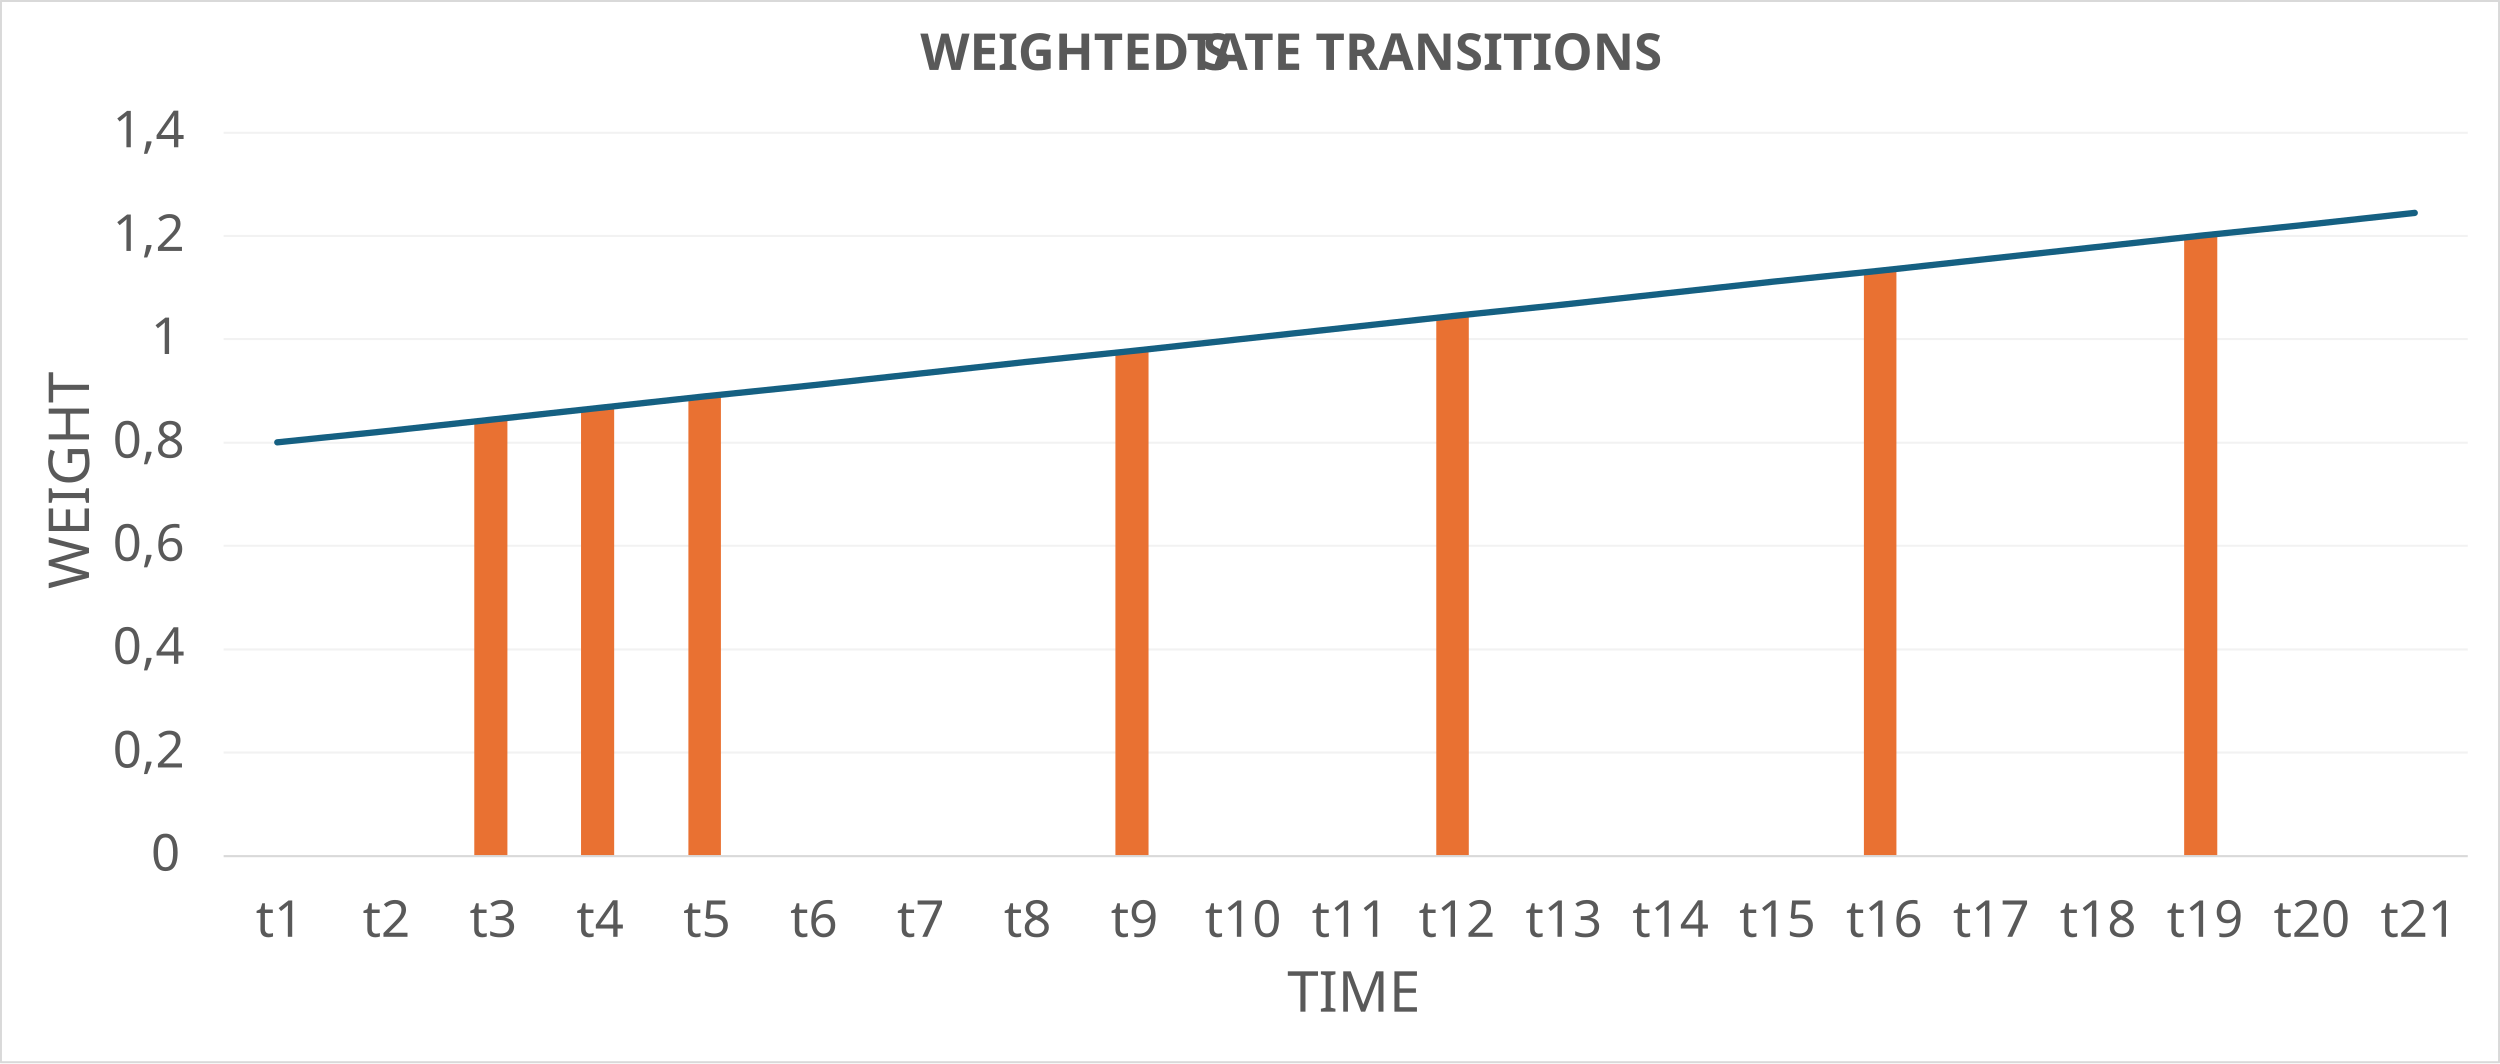
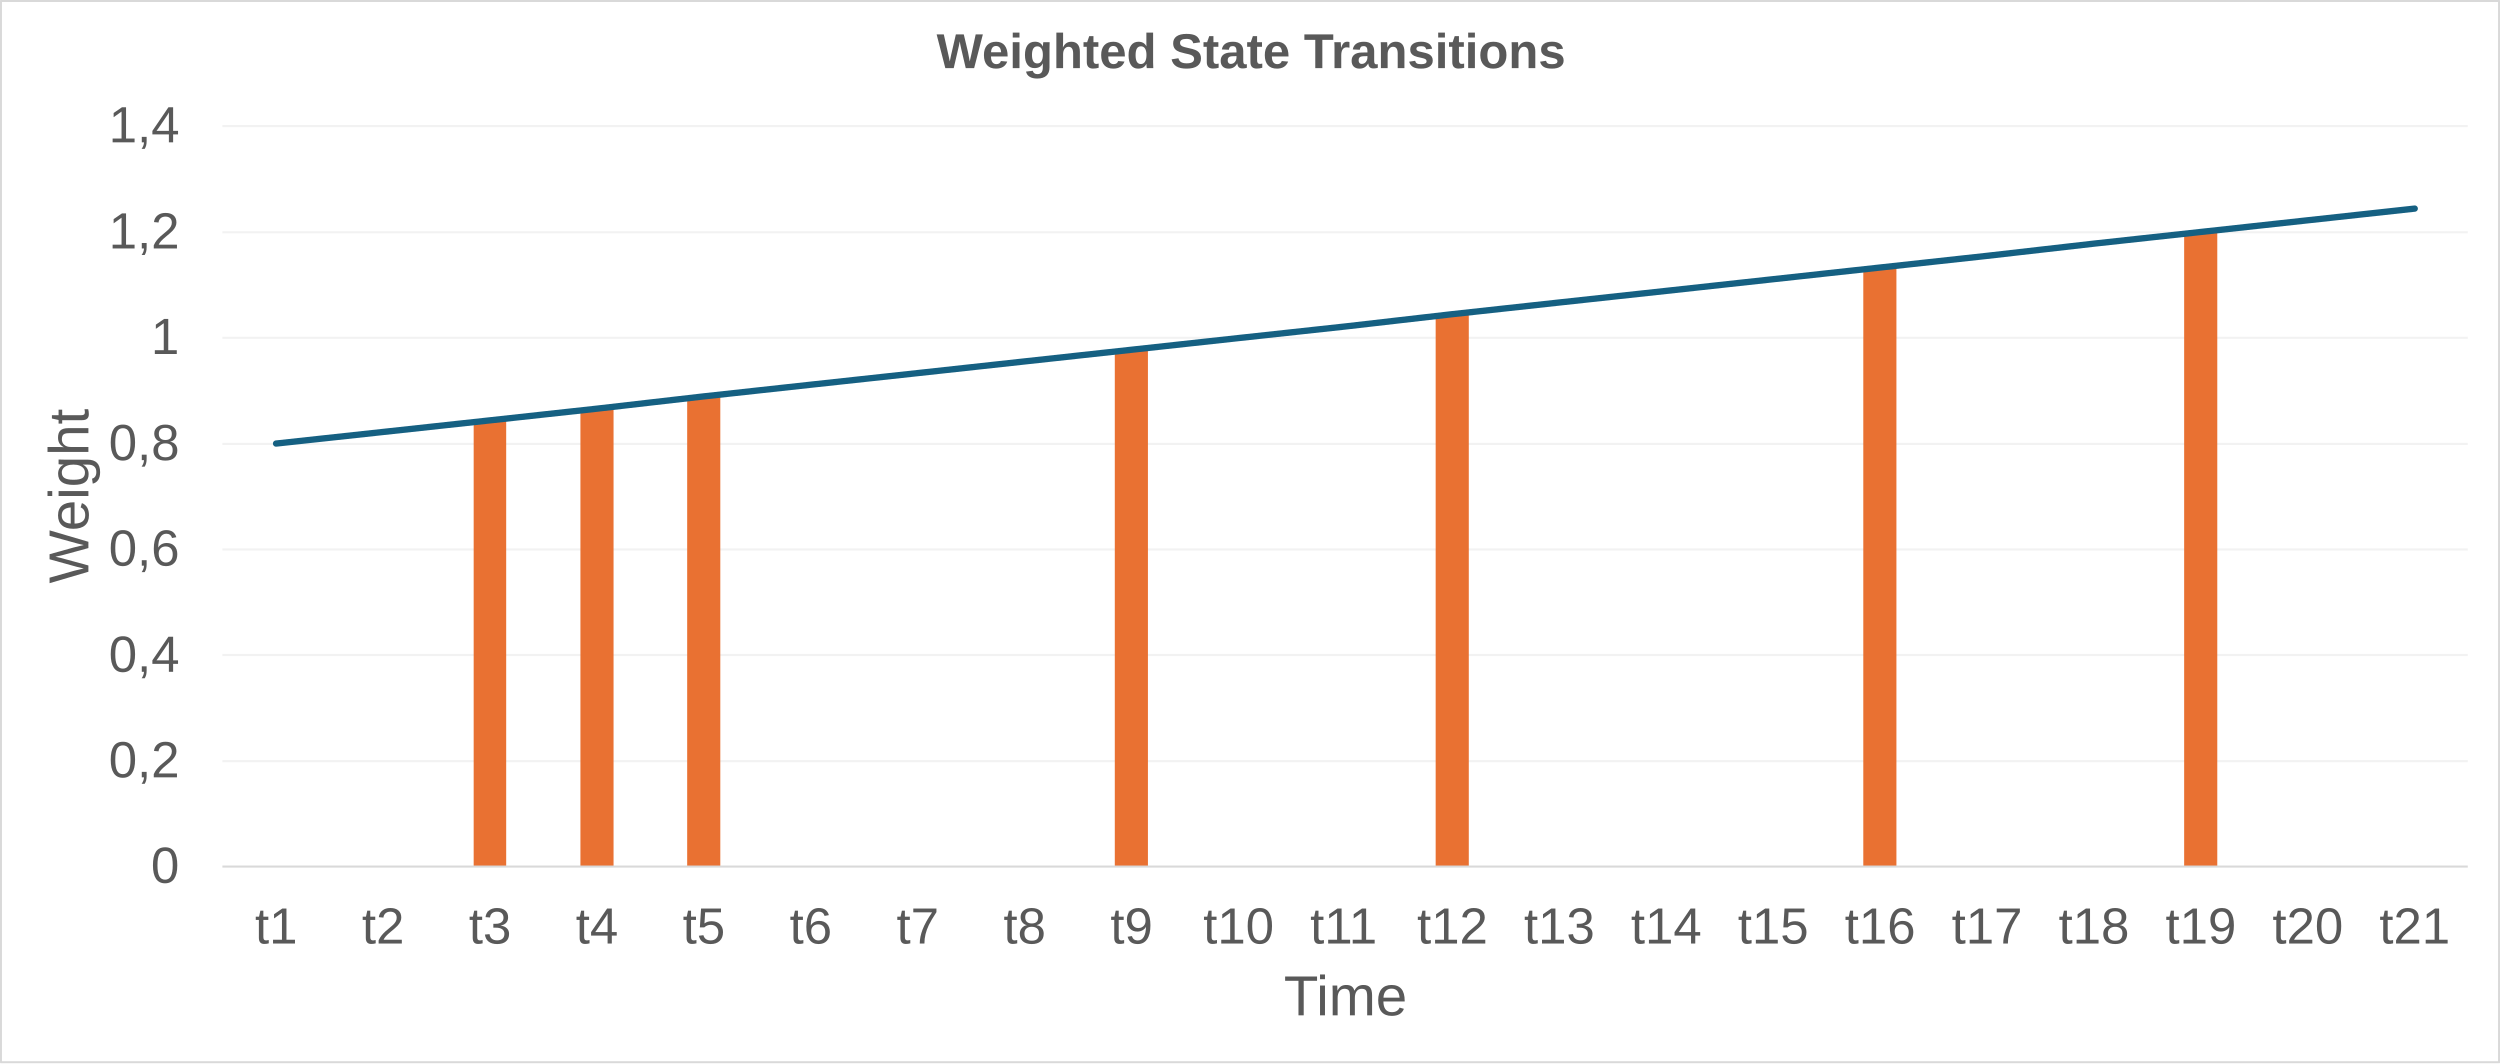
<svg xmlns="http://www.w3.org/2000/svg" width="100%" height="100%" viewBox="0 0 4075 1733" version="1.1" xml:space="preserve" style="fill-rule:evenodd;clip-rule:evenodd;stroke-linejoin:round;stroke-miterlimit:10;">
  <g transform="matrix(1,0,0,1,-1722,-2879)">
-     <clipPath id="_clip1">
-       <rect x="1722" y="2879" width="4075" height="1733" />
-     </clipPath>
-     <g clip-path="url(#_clip1)">
-       <g>
-         <path d="M2086.5,4105.63L5744.5,4105.63M2086.5,3937.63L5744.5,3937.63M2086.5,3768.62L5744.5,3768.62M2086.5,3600.62L5744.5,3600.62M2086.5,3431.61L5744.5,3431.61M2086.5,3263.61L5744.5,3263.61M2086.5,3095.5L5744.5,3095.5" style="fill:none;fill-rule:nonzero;stroke:rgb(242,242,242);stroke-width:3.44px;" />
+     <g>
+       <clipPath id="_clip1">
+         <rect x="1722" y="2879" width="4075" height="1733" />
+       </clipPath>
+       <g clip-path="url(#_clip1)">
+         <g>
+           <path d="M2084.5,4119.64L5744.5,4119.64M2084.5,3946.63L5744.5,3946.63M2084.5,3774.62L5744.5,3774.62M2084.5,3602.62L5744.5,3602.62M2084.5,3429.61L5744.5,3429.61M2084.5,3257.61L5744.5,3257.61M2084.5,3084.5L5744.5,3084.5" style="fill:none;fill-rule:nonzero;stroke:rgb(242,242,242);stroke-width:3.44px;" />
+         </g>
+         <g>
+           <path d="M2494.08,3564.12L2547.08,3564.12L2547.08,4292L2494.08,4292L2494.08,3564.12ZM2668.09,3545.12L2722.09,3545.12L2722.09,4292L2668.09,4292L2668.09,3545.12ZM2842.09,3525.12L2896.09,3525.12L2896.09,4292L2842.09,4292L2842.09,3525.12ZM3539.12,3449.11L3593.12,3449.11L3593.12,4292L3539.12,4292L3539.12,3449.11ZM4062.13,3391.11L4116.13,3391.11L4116.13,4292L4062.13,4292L4062.13,3391.11ZM4759.16,3315.11L4813.16,3315.11L4813.16,4292L4759.16,4292L4759.16,3315.11ZM5282.17,3257.11L5336.17,3257.11L5336.17,4292L5282.17,4292L5282.17,3257.11Z" style="fill:rgb(233,113,50);fill-rule:nonzero;" />
+         </g>
+         <g>
+           <path d="M2084.5,4291.5L5744.5,4291.5" style="fill:none;stroke:rgb(217,217,217);stroke-width:3.44px;" />
+         </g>
+         <g>
+           <path d="M2172,3602L2346.08,3583.12L2521.08,3564.12L2695.09,3545.12L2869.09,3525.12L3043.1,3506.11L3218.11,3487.11L3392.11,3468.11L3566.12,3449.11L3740.12,3430.11L3915.13,3411.11L4089.13,3391.11L4263.14,3372.11L4438.15,3353.11L4612.15,3334.11L4786.16,3315.11L4960.16,3296.11L5135.17,3276.11L5309.17,3257.11L5483.18,3238.11L5658,3219" style="fill:none;fill-rule:nonzero;stroke:rgb(21,96,130);stroke-width:10.31px;stroke-linecap:round;" />
+         </g>
+         <g transform="matrix(1,0,0,1,1968.05,4318)">
+           <text x="0px" y="0px" style="font-family:'ArialMT', 'Arial';font-size:83px;fill:rgb(89,89,89);">0</text>
+         </g>
+         <g transform="matrix(1,0,0,1,1899.25,4146)">
+           <text x="0px" y="0px" style="font-family:'ArialMT', 'Arial';font-size:83px;fill:rgb(89,89,89);">0,2</text>
+         </g>
+         <g transform="matrix(1,0,0,1,1899.25,3974)">
+           <text x="0px" y="0px" style="font-family:'ArialMT', 'Arial';font-size:83px;fill:rgb(89,89,89);">0,4</text>
+         </g>
+         <g transform="matrix(1,0,0,1,1899.25,3801)">
+           <text x="0px" y="0px" style="font-family:'ArialMT', 'Arial';font-size:83px;fill:rgb(89,89,89);">0,6</text>
+         </g>
+         <g transform="matrix(1,0,0,1,1899.25,3629)">
+           <text x="0px" y="0px" style="font-family:'ArialMT', 'Arial';font-size:83px;fill:rgb(89,89,89);">0,8</text>
+         </g>
+         <g transform="matrix(1,0,0,1,1968.05,3456)">
+           <text x="0px" y="0px" style="font-family:'ArialMT', 'Arial';font-size:83px;fill:rgb(89,89,89);">1</text>
+         </g>
+         <g transform="matrix(1,0,0,1,1899.25,3284)">
+           <text x="0px" y="0px" style="font-family:'ArialMT', 'Arial';font-size:83px;fill:rgb(89,89,89);">1,2</text>
+         </g>
+         <g transform="matrix(1,0,0,1,1899.25,3111)">
+           <text x="0px" y="0px" style="font-family:'ArialMT', 'Arial';font-size:83px;fill:rgb(89,89,89);">1,4</text>
+         </g>
+         <g transform="matrix(1,0,0,1,2137.65,4417)">
+           <text x="0px" y="0px" style="font-family:'ArialMT', 'Arial';font-size:83px;fill:rgb(89,89,89);">t1</text>
+         </g>
+         <g transform="matrix(1,0,0,1,2311.93,4417)">
+           <text x="0px" y="0px" style="font-family:'ArialMT', 'Arial';font-size:83px;fill:rgb(89,89,89);">t2</text>
+         </g>
+         <g transform="matrix(1,0,0,1,2486.21,4417)">
+           <text x="0px" y="0px" style="font-family:'ArialMT', 'Arial';font-size:83px;fill:rgb(89,89,89);">t3</text>
+         </g>
+         <g transform="matrix(1,0,0,1,2660.49,4417)">
+           <text x="0px" y="0px" style="font-family:'ArialMT', 'Arial';font-size:83px;fill:rgb(89,89,89);">t4</text>
+         </g>
+         <g transform="matrix(1,0,0,1,2834.77,4417)">
+           <text x="0px" y="0px" style="font-family:'ArialMT', 'Arial';font-size:83px;fill:rgb(89,89,89);">t5</text>
+         </g>
+         <g transform="matrix(1,0,0,1,3009.05,4417)">
+           <text x="0px" y="0px" style="font-family:'ArialMT', 'Arial';font-size:83px;fill:rgb(89,89,89);">t6</text>
+         </g>
+         <g transform="matrix(1,0,0,1,3183.34,4417)">
+           <text x="0px" y="0px" style="font-family:'ArialMT', 'Arial';font-size:83px;fill:rgb(89,89,89);">t7</text>
+         </g>
+         <g transform="matrix(1,0,0,1,3357.62,4417)">
+           <text x="0px" y="0px" style="font-family:'ArialMT', 'Arial';font-size:83px;fill:rgb(89,89,89);">t8</text>
+         </g>
+         <g transform="matrix(1,0,0,1,3531.9,4417)">
+           <text x="0px" y="0px" style="font-family:'ArialMT', 'Arial';font-size:83px;fill:rgb(89,89,89);">t9</text>
+         </g>
+         <g transform="matrix(1,0,0,1,3683.24,4417)">
+           <text x="0px" y="0px" style="font-family:'ArialMT', 'Arial';font-size:83px;fill:rgb(89,89,89);">t10</text>
+         </g>
+         <g transform="matrix(1,0,0,1,3857.52,4417)">
+           <g>
+             <text x="0px" y="0px" style="font-family:'ArialMT', 'Arial';font-size:83px;fill:rgb(89,89,89);">t1</text>
+             <g transform="matrix(1,0,0,1,63.061,0)">
+               <text x="0px" y="0px" style="font-family:'ArialMT', 'Arial';font-size:83px;fill:rgb(89,89,89);">1</text>
+             </g>
+           </g>
+         </g>
+         <g transform="matrix(1,0,0,1,4031.8,4417)">
+           <text x="0px" y="0px" style="font-family:'ArialMT', 'Arial';font-size:83px;fill:rgb(89,89,89);">t12</text>
+         </g>
+         <g transform="matrix(1,0,0,1,4206.08,4417)">
+           <text x="0px" y="0px" style="font-family:'ArialMT', 'Arial';font-size:83px;fill:rgb(89,89,89);">t13</text>
+         </g>
+         <g transform="matrix(1,0,0,1,4380.36,4417)">
+           <text x="0px" y="0px" style="font-family:'ArialMT', 'Arial';font-size:83px;fill:rgb(89,89,89);">t14</text>
+         </g>
+         <g transform="matrix(1,0,0,1,4554.64,4417)">
+           <text x="0px" y="0px" style="font-family:'ArialMT', 'Arial';font-size:83px;fill:rgb(89,89,89);">t15</text>
+         </g>
+         <g transform="matrix(1,0,0,1,4728.92,4417)">
+           <text x="0px" y="0px" style="font-family:'ArialMT', 'Arial';font-size:83px;fill:rgb(89,89,89);">t16</text>
+         </g>
+         <g transform="matrix(1,0,0,1,4903.2,4417)">
+           <text x="0px" y="0px" style="font-family:'ArialMT', 'Arial';font-size:83px;fill:rgb(89,89,89);">t17</text>
+         </g>
+         <g transform="matrix(1,0,0,1,5077.48,4417)">
+           <text x="0px" y="0px" style="font-family:'ArialMT', 'Arial';font-size:83px;fill:rgb(89,89,89);">t18</text>
+         </g>
+         <g transform="matrix(1,0,0,1,5251.77,4417)">
+           <text x="0px" y="0px" style="font-family:'ArialMT', 'Arial';font-size:83px;fill:rgb(89,89,89);">t19</text>
+         </g>
+         <g transform="matrix(1,0,0,1,5426.05,4417)">
+           <text x="0px" y="0px" style="font-family:'ArialMT', 'Arial';font-size:83px;fill:rgb(89,89,89);">t20</text>
+         </g>
+         <g transform="matrix(1,0,0,1,5600.33,4417)">
+           <text x="0px" y="0px" style="font-family:'ArialMT', 'Arial';font-size:83px;fill:rgb(89,89,89);">t21</text>
+         </g>
+         <g transform="matrix(6.12323e-17,-1,1,6.12323e-17,1866.09,3830)">
+           <g>
+             <text x="0px" y="0px" style="font-family:'ArialMT', 'Arial';font-size:92px;fill:rgb(89,89,89);">W</text>
+             <g transform="matrix(1,0,0,1,85.172,0)">
+               <text x="0px" y="0px" style="font-family:'ArialMT', 'Arial';font-size:92px;fill:rgb(89,89,89);">eight</text>
+             </g>
+           </g>
+         </g>
+         <g transform="matrix(1,0,0,1,3814.7,4534)">
+           <g>
+             <text x="0px" y="0px" style="font-family:'ArialMT', 'Arial';font-size:92px;fill:rgb(89,89,89);">T</text>
+             <g transform="matrix(1,0,0,1,52.783,0)">
+               <text x="0px" y="0px" style="font-family:'ArialMT', 'Arial';font-size:92px;fill:rgb(89,89,89);">ime</text>
+             </g>
+           </g>
+         </g>
+         <rect x="1723.5" y="2880.5" width="4072" height="1730" style="fill:none;stroke:rgb(217,217,217);stroke-width:3.44px;" />
      </g>
-       <g>
-         <path d="M2495.08,3563.12L2549.08,3563.12L2549.08,4274L2495.08,4274L2495.08,3563.12ZM2669.09,3544.12L2723.09,3544.12L2723.09,4274L2669.09,4274L2669.09,3544.12ZM2844.09,3525.12L2897.1,3525.12L2897.1,4274L2844.09,4274L2844.09,3525.12ZM3540.12,3451.11L3594.12,3451.11L3594.12,4274L3540.12,4274L3540.12,3451.11ZM4063.13,3394.11L4116.14,3394.11L4116.14,4274L4063.13,4274L4063.13,3394.11ZM4760.16,3320.11L4813.16,3320.11L4813.16,4274L4760.16,4274L4760.16,3320.11ZM5282.17,3263.11L5336.17,3263.11L5336.17,4274L5282.17,4274L5282.17,3263.11Z" style="fill:rgb(233,113,50);fill-rule:nonzero;" />
-       </g>
-       <g>
-         <path d="M2086.5,4274.5L5744.5,4274.5" style="fill:none;stroke:rgb(217,217,217);stroke-width:3.44px;" />
-       </g>
-       <g>
-         <path d="M2174,3600L2348.08,3582.12L2522.08,3563.12L2696.09,3544.12L2870.09,3525.12L3045.1,3507.11L3219.11,3488.11L3393.11,3469.11L3567.12,3451.11L3741.12,3432.11L3916.13,3413.11L4090.13,3394.11L4264.14,3376.11L4438.15,3357.11L4612.15,3338.11L4787.16,3320.11L4961.16,3301.11L5135.17,3282.11L5309.17,3263.11L5483.18,3245.11L5658,3226" style="fill:none;fill-rule:nonzero;stroke:rgb(21,96,130);stroke-width:10.31px;stroke-linecap:round;" />
-       </g>
-       <g transform="matrix(1,0,0,1,1968.14,4298)">
-         <text x="0px" y="0px" style="font-family:'Calibri';font-size:83px;fill:rgb(89,89,89);">0</text>
-       </g>
-       <g transform="matrix(1,0,0,1,1905.74,4130)">
-         <text x="0px" y="0px" style="font-family:'Calibri';font-size:83px;fill:rgb(89,89,89);">0,2</text>
-       </g>
-       <g transform="matrix(1,0,0,1,1905.74,3961)">
-         <text x="0px" y="0px" style="font-family:'Calibri';font-size:83px;fill:rgb(89,89,89);">0,4</text>
-       </g>
-       <g transform="matrix(1,0,0,1,1905.74,3793)">
-         <text x="0px" y="0px" style="font-family:'Calibri';font-size:83px;fill:rgb(89,89,89);">0,6</text>
-       </g>
-       <g transform="matrix(1,0,0,1,1905.74,3625)">
-         <text x="0px" y="0px" style="font-family:'Calibri';font-size:83px;fill:rgb(89,89,89);">0,8</text>
-       </g>
-       <g transform="matrix(1,0,0,1,1968.14,3456)">
-         <text x="0px" y="0px" style="font-family:'Calibri';font-size:83px;fill:rgb(89,89,89);">1</text>
-       </g>
-       <g transform="matrix(1,0,0,1,1905.74,3288)">
-         <text x="0px" y="0px" style="font-family:'Calibri';font-size:83px;fill:rgb(89,89,89);">1,2</text>
-       </g>
-       <g transform="matrix(1,0,0,1,1905.74,3119)">
-         <text x="0px" y="0px" style="font-family:'Calibri';font-size:83px;fill:rgb(89,89,89);">1,4</text>
-       </g>
-       <g transform="matrix(1,0,0,1,2138.88,4406)">
-         <text x="0px" y="0px" style="font-family:'Calibri';font-size:83px;fill:rgb(89,89,89);">t1</text>
-       </g>
-       <g transform="matrix(1,0,0,1,2313.09,4406)">
-         <text x="0px" y="0px" style="font-family:'Calibri';font-size:83px;fill:rgb(89,89,89);">t2</text>
-       </g>
-       <g transform="matrix(1,0,0,1,2487.29,4406)">
-         <text x="0px" y="0px" style="font-family:'Calibri';font-size:83px;fill:rgb(89,89,89);">t3</text>
-       </g>
-       <g transform="matrix(1,0,0,1,2661.49,4406)">
-         <text x="0px" y="0px" style="font-family:'Calibri';font-size:83px;fill:rgb(89,89,89);">t4</text>
-       </g>
-       <g transform="matrix(1,0,0,1,2835.7,4406)">
-         <text x="0px" y="0px" style="font-family:'Calibri';font-size:83px;fill:rgb(89,89,89);">t5</text>
-       </g>
-       <g transform="matrix(1,0,0,1,3009.9,4406)">
-         <text x="0px" y="0px" style="font-family:'Calibri';font-size:83px;fill:rgb(89,89,89);">t6</text>
-       </g>
-       <g transform="matrix(1,0,0,1,3184.11,4406)">
-         <text x="0px" y="0px" style="font-family:'Calibri';font-size:83px;fill:rgb(89,89,89);">t7</text>
-       </g>
-       <g transform="matrix(1,0,0,1,3358.31,4406)">
-         <text x="0px" y="0px" style="font-family:'Calibri';font-size:83px;fill:rgb(89,89,89);">t8</text>
-       </g>
-       <g transform="matrix(1,0,0,1,3532.52,4406)">
-         <text x="0px" y="0px" style="font-family:'Calibri';font-size:83px;fill:rgb(89,89,89);">t9</text>
-       </g>
-       <g transform="matrix(1,0,0,1,3685.81,4406)">
-         <text x="0px" y="0px" style="font-family:'Calibri';font-size:83px;fill:rgb(89,89,89);">t10</text>
-       </g>
-       <g transform="matrix(1,0,0,1,3860.01,4406)">
-         <text x="0px" y="0px" style="font-family:'Calibri';font-size:83px;fill:rgb(89,89,89);">t11</text>
-       </g>
-       <g transform="matrix(1,0,0,1,4034.22,4406)">
-         <text x="0px" y="0px" style="font-family:'Calibri';font-size:83px;fill:rgb(89,89,89);">t12</text>
-       </g>
-       <g transform="matrix(1,0,0,1,4208.42,4406)">
-         <text x="0px" y="0px" style="font-family:'Calibri';font-size:83px;fill:rgb(89,89,89);">t13</text>
-       </g>
-       <g transform="matrix(1,0,0,1,4382.63,4406)">
-         <text x="0px" y="0px" style="font-family:'Calibri';font-size:83px;fill:rgb(89,89,89);">t14</text>
-       </g>
-       <g transform="matrix(1,0,0,1,4556.83,4406)">
-         <text x="0px" y="0px" style="font-family:'Calibri';font-size:83px;fill:rgb(89,89,89);">t15</text>
-       </g>
-       <g transform="matrix(1,0,0,1,4731.04,4406)">
-         <text x="0px" y="0px" style="font-family:'Calibri';font-size:83px;fill:rgb(89,89,89);">t16</text>
-       </g>
-       <g transform="matrix(1,0,0,1,4905.24,4406)">
-         <text x="0px" y="0px" style="font-family:'Calibri';font-size:83px;fill:rgb(89,89,89);">t17</text>
-       </g>
-       <g transform="matrix(1,0,0,1,5079.45,4406)">
-         <text x="0px" y="0px" style="font-family:'Calibri';font-size:83px;fill:rgb(89,89,89);">t18</text>
-       </g>
-       <g transform="matrix(1,0,0,1,5253.65,4406)">
-         <text x="0px" y="0px" style="font-family:'Calibri';font-size:83px;fill:rgb(89,89,89);">t19</text>
-       </g>
-       <g transform="matrix(1,0,0,1,5427.86,4406)">
-         <text x="0px" y="0px" style="font-family:'Calibri';font-size:83px;fill:rgb(89,89,89);">t20</text>
-       </g>
-       <g transform="matrix(1,0,0,1,5602.06,4406)">
-         <text x="0px" y="0px" style="font-family:'Calibri';font-size:83px;fill:rgb(89,89,89);">t21</text>
-       </g>
-       <g transform="matrix(6.12323e-17,-1,1,6.12323e-17,1867.08,3839)">
-         <text x="0px" y="0px" style="font-family:'Calibri';font-size:92px;fill:rgb(89,89,89);">WEIGHT</text>
-       </g>
-       <g transform="matrix(1,0,0,1,3820.21,4528)">
-         <text x="0px" y="0px" style="font-family:'Calibri';font-size:92px;fill:rgb(89,89,89);">TIME</text>
-       </g>
-       <g transform="matrix(1,0,0,1,3222.12,2993)">
-         <text x="0px" y="0px" style="font-family:'Calibri-Bold', 'Calibri';font-weight:700;font-size:83px;fill:rgb(89,89,89);">WEIGHTED S<tspan x="434.169px 468.739px 512.549px 553.644px " y="0px 0px 0px 0px ">TATE</tspan> TRANSITIONS</text>
-       </g>
-       <rect x="1723.5" y="2880.5" width="4072" height="1730" style="fill:none;stroke:rgb(217,217,217);stroke-width:3.44px;" />
+     </g>
+     <g transform="matrix(1,0,0,1,553.739,2830.95)">
+       <g transform="matrix(80,0,0,80,3720.23,159.142)">
+             </g>
+       <text x="2694.88px" y="159.142px" style="font-family:'Arial-BoldMT', 'Arial';font-weight:700;font-size:80px;fill:rgb(89,89,89);">W<tspan x="2768.95px 2813.44px " y="159.142px 159.142px ">ei</tspan>ghted State T<tspan x="3337.93px 3369.06px " y="159.142px 159.142px ">ra</tspan>nsitions</text>
    </g>
  </g>
</svg>
